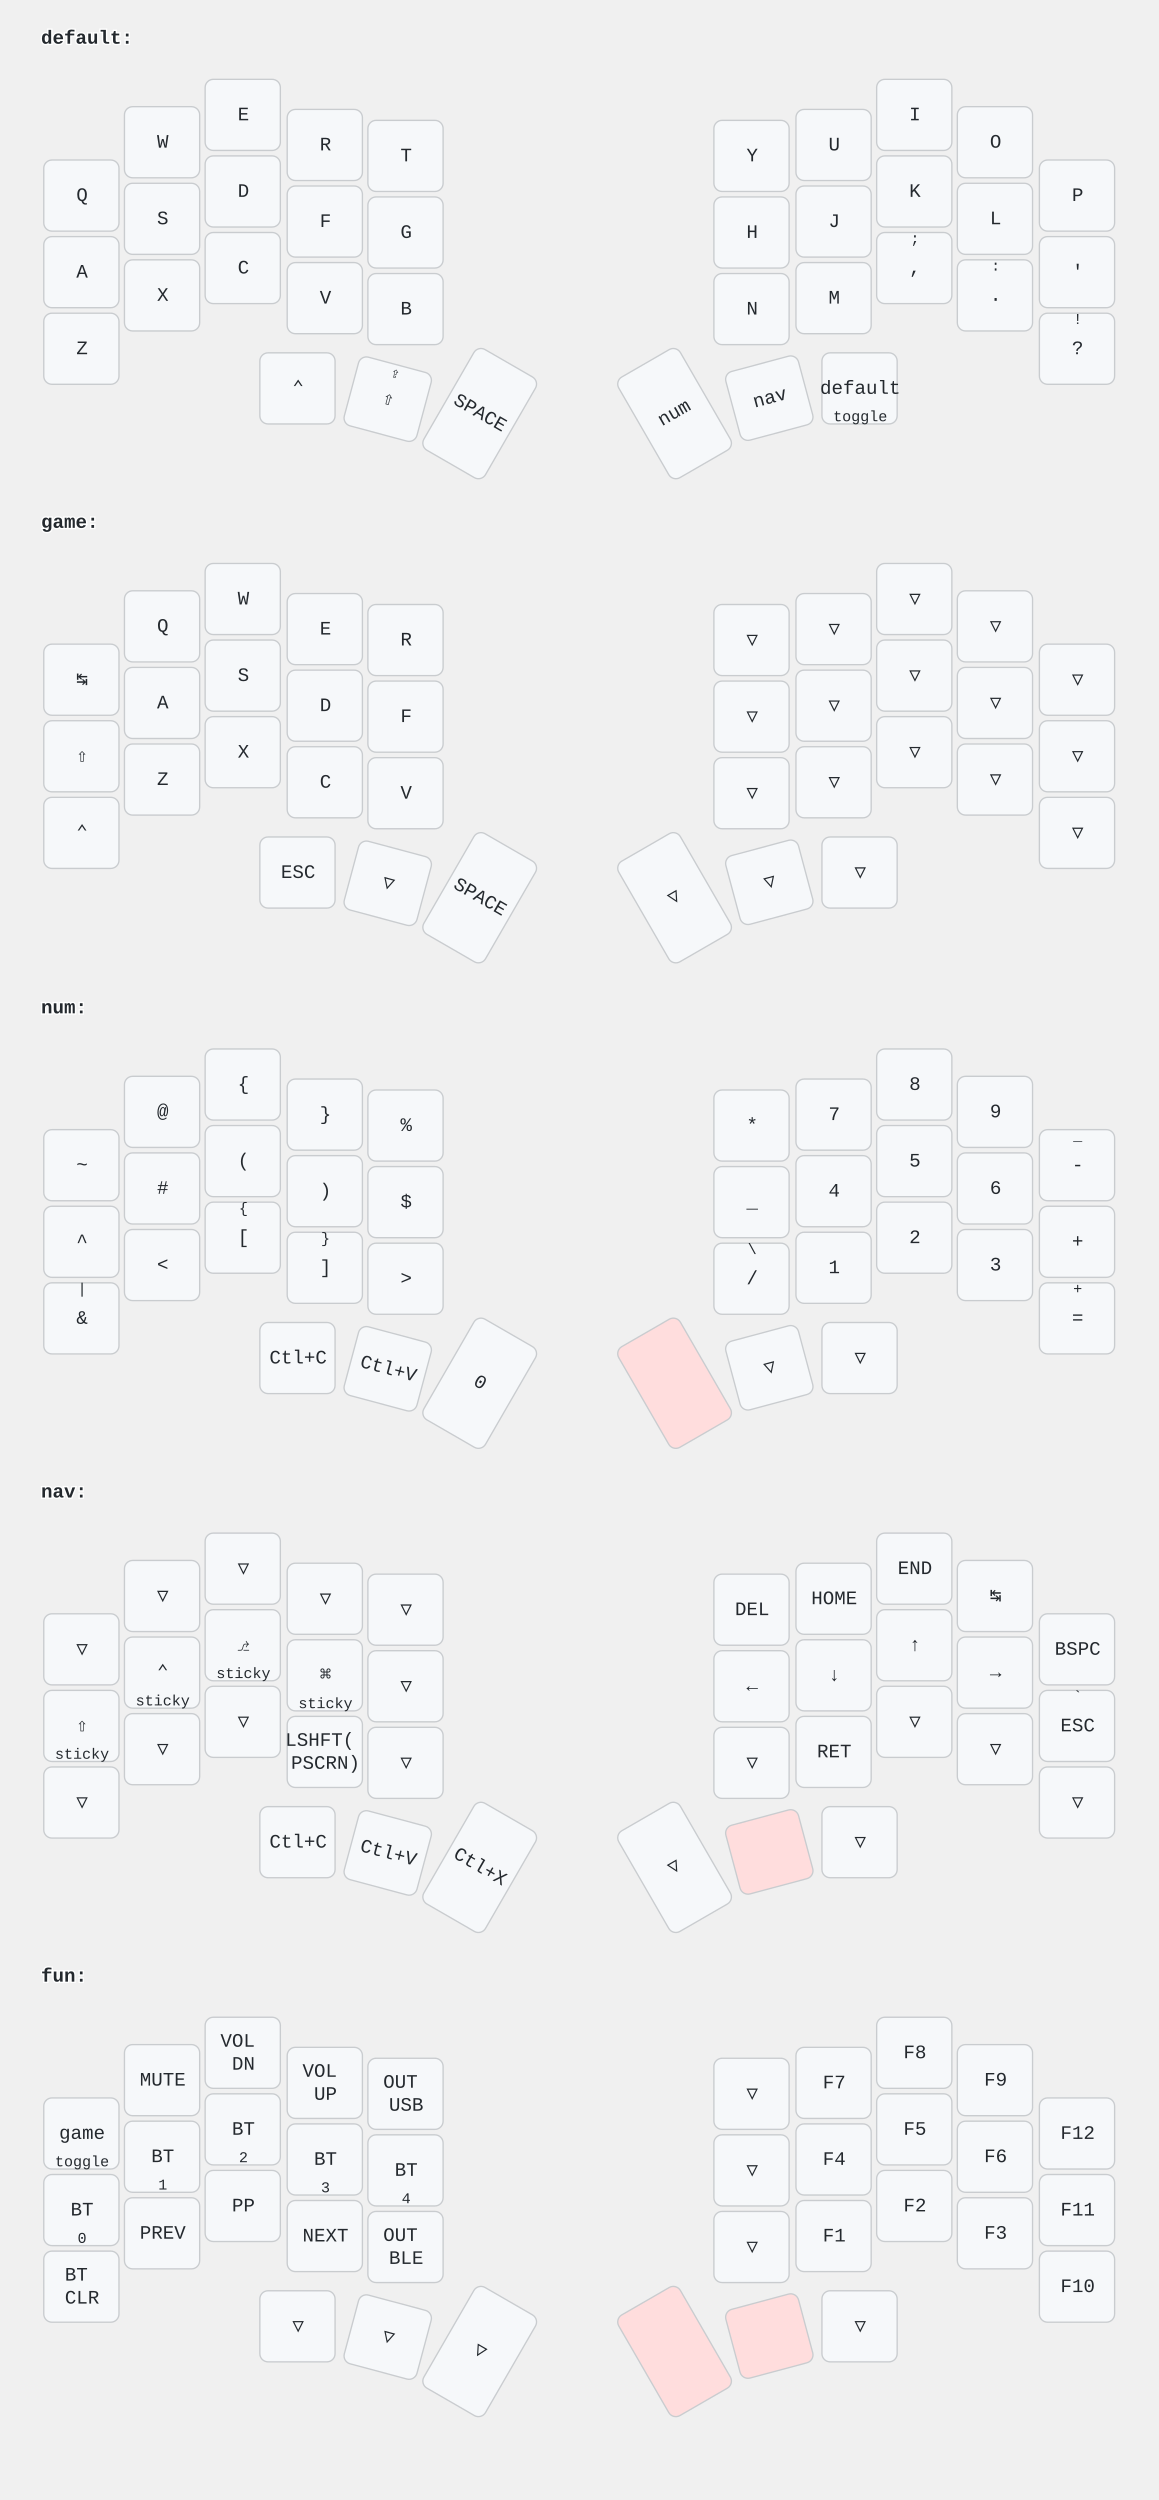
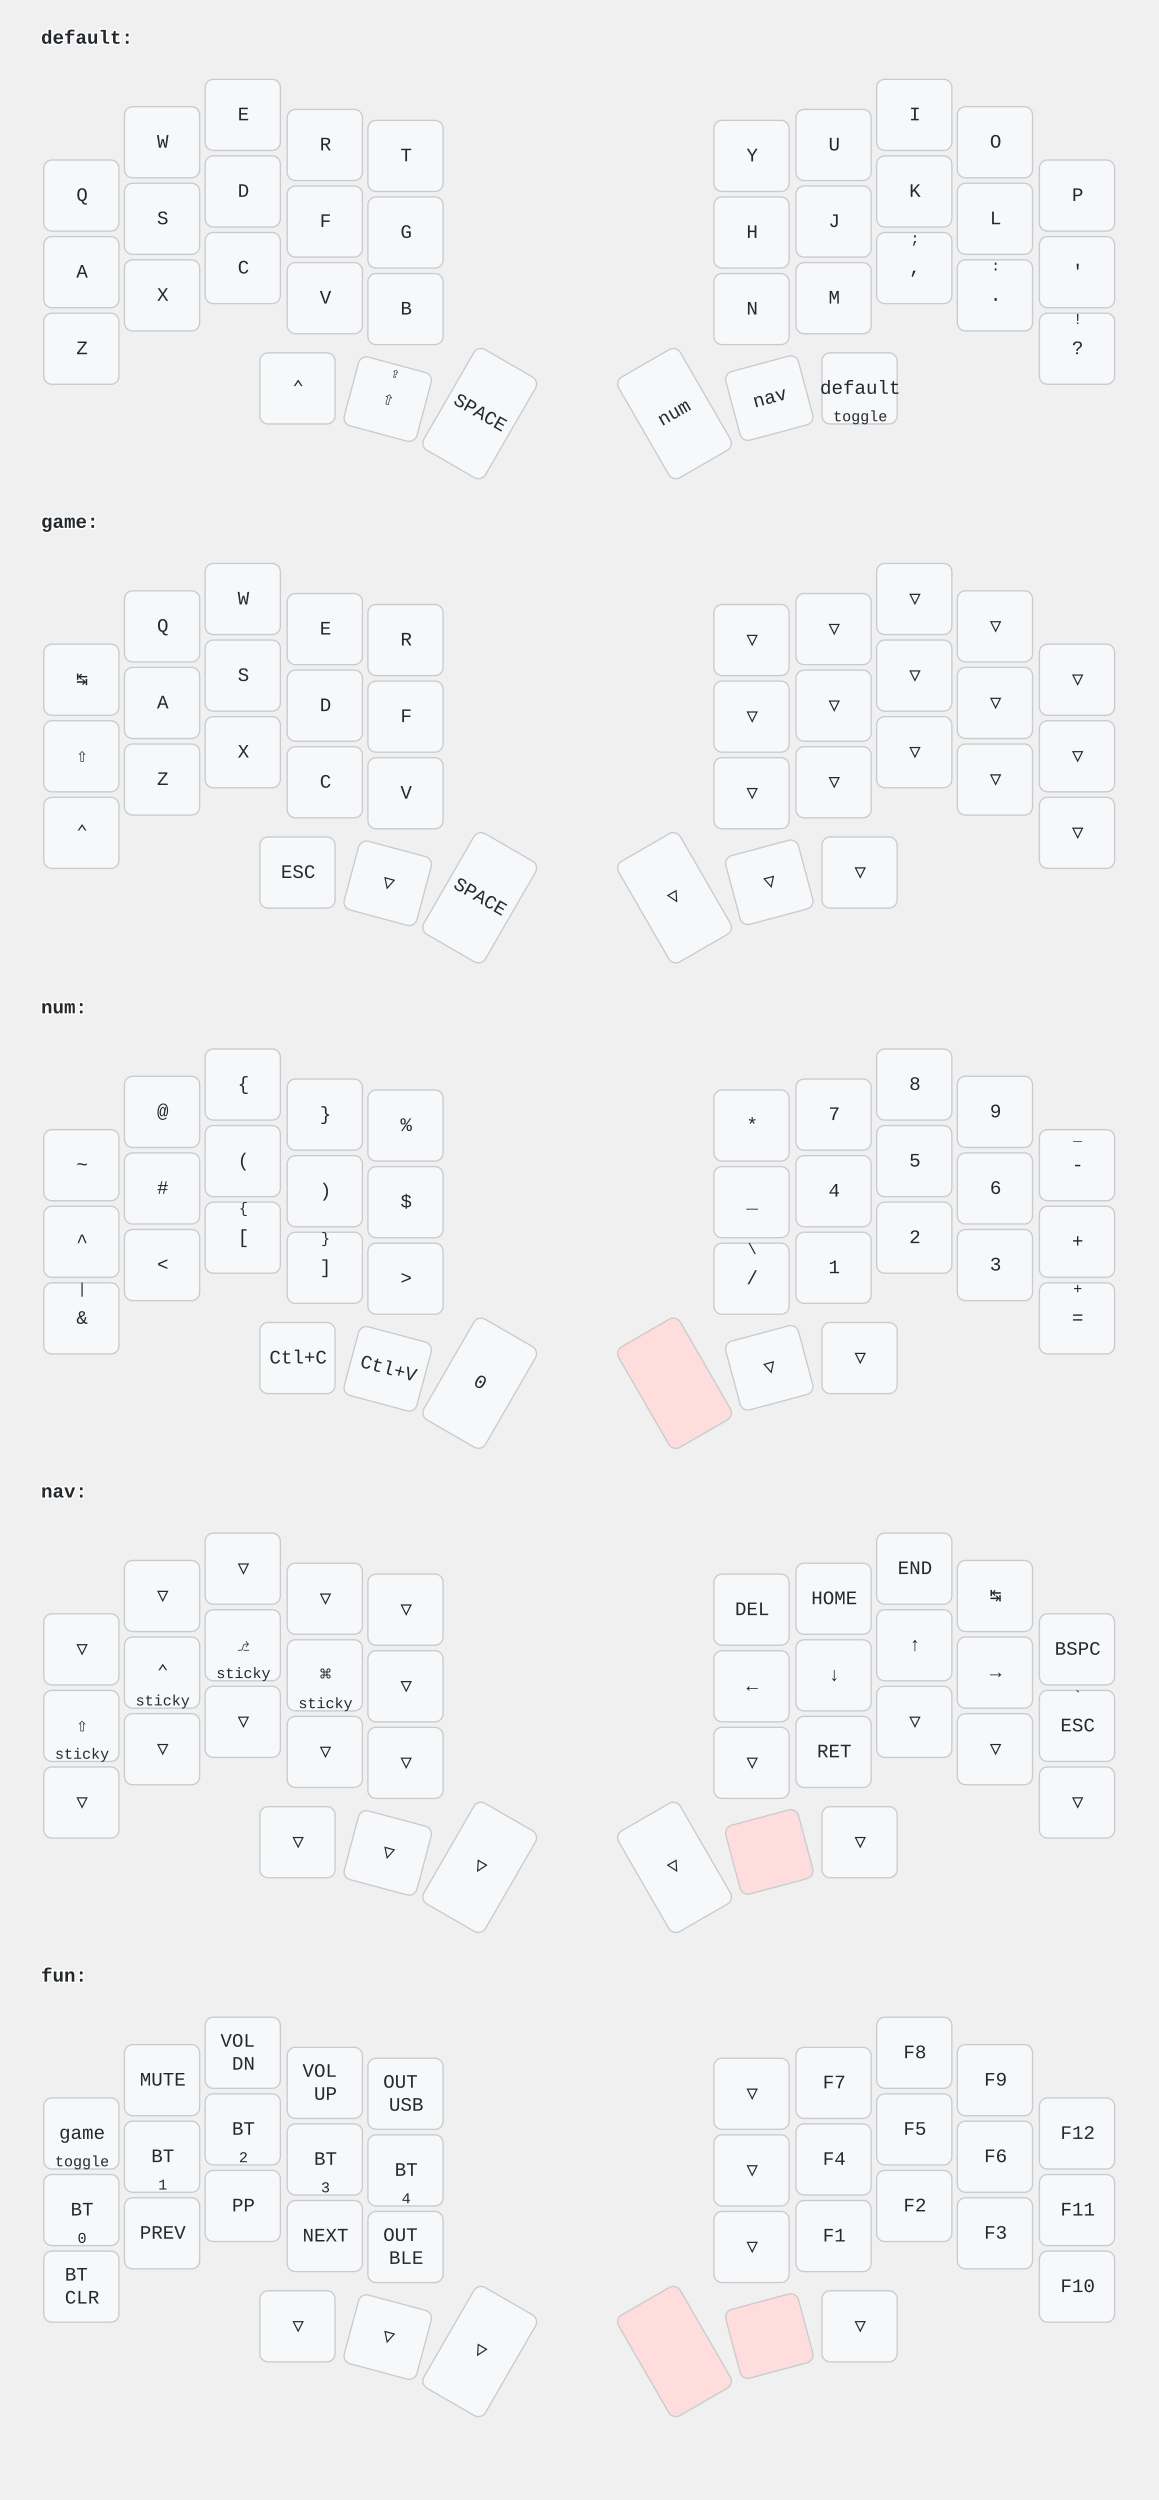
<svg xmlns="http://www.w3.org/2000/svg" width="847" height="1828" viewBox="0 0 847 1828" class="keymap">
  <style>/* font and background color specifications */
svg {
    font-family: SFMono-Regular,Consolas,Liberation Mono,Menlo,monospace;
    font-size: 14px;
    font-kerning: normal;
    text-rendering: optimizeLegibility;
    fill: #24292e;
}

/* default key styling */
rect {
    fill: #f6f8fa;
    stroke: #c9cccf;
    stroke-width: 1;
}

/* color accent for combo boxes */
rect.combo {
    fill: #cdf;
}

/* color accent for held keys */
rect.held, rect.combo.held {
    fill: #fdd;
}

/* color accent for ghost (optional) keys */
rect.ghost, rect.combo.ghost {
    fill: #ddd;
}

text {
    text-anchor: middle;
    dominant-baseline: middle;
}

/* styling for layer labels */
text.label {
    font-weight: bold;
    text-anchor: start;
    stroke: white;
    stroke-width: 2;
    paint-order: stroke;
}

/* styling for combo tap, and key hold/shifted label text */
text.combo, text.hold, text.shifted {
    font-size: 11px;
}

text.hold {
    text-anchor: middle;
    dominant-baseline: auto;
}

text.shifted {
    text-anchor: middle;
    dominant-baseline: hanging;
}

/* styling for hold/shifted label text in combo box */
text.combo.hold, text.combo.shifted {
    font-size: 8px;
}

/* styling for combo dendrons */
path {
    stroke-width: 1;
    stroke: gray;
    fill: none;
}
</style>
  <g transform="translate(30, 0)" class="layer-default">
    <text x="0" y="28" class="label" id="default">default:</text>
    <g transform="translate(0, 56)">
      <g transform="translate(30, 87)" class="key keypos-0">
        <rect rx="6" ry="6" x="-28" y="-26" width="55" height="52" class="key" />
        <text x="0" y="0" class="key tap">Q</text>
      </g>
      <g transform="translate(89, 48)" class="key keypos-1">
        <rect rx="6" ry="6" x="-28" y="-26" width="55" height="52" class="key" />
        <text x="0" y="0" class="key tap">W</text>
      </g>
      <g transform="translate(148, 28)" class="key keypos-2">
        <rect rx="6" ry="6" x="-28" y="-26" width="55" height="52" class="key" />
        <text x="0" y="0" class="key tap">E</text>
      </g>
      <g transform="translate(208, 50)" class="key keypos-3">
        <rect rx="6" ry="6" x="-28" y="-26" width="55" height="52" class="key" />
        <text x="0" y="0" class="key tap">R</text>
      </g>
      <g transform="translate(267, 58)" class="key keypos-4">
        <rect rx="6" ry="6" x="-28" y="-26" width="55" height="52" class="key" />
        <text x="0" y="0" class="key tap">T</text>
      </g>
      <g transform="translate(520, 58)" class="key keypos-5">
        <rect rx="6" ry="6" x="-28" y="-26" width="55" height="52" class="key" />
        <text x="0" y="0" class="key tap">Y</text>
      </g>
      <g transform="translate(580, 50)" class="key keypos-6">
        <rect rx="6" ry="6" x="-28" y="-26" width="55" height="52" class="key" />
        <text x="0" y="0" class="key tap">U</text>
      </g>
      <g transform="translate(639, 28)" class="key keypos-7">
        <rect rx="6" ry="6" x="-28" y="-26" width="55" height="52" class="key" />
        <text x="0" y="0" class="key tap">I</text>
      </g>
      <g transform="translate(698, 48)" class="key keypos-8">
        <rect rx="6" ry="6" x="-28" y="-26" width="55" height="52" class="key" />
        <text x="0" y="0" class="key tap">O</text>
      </g>
      <g transform="translate(758, 87)" class="key keypos-9">
        <rect rx="6" ry="6" x="-28" y="-26" width="55" height="52" class="key" />
        <text x="0" y="0" class="key tap">P</text>
      </g>
      <g transform="translate(30, 143)" class="key keypos-10">
        <rect rx="6" ry="6" x="-28" y="-26" width="55" height="52" class="key" />
        <text x="0" y="0" class="key tap">A</text>
      </g>
      <g transform="translate(89, 104)" class="key keypos-11">
        <rect rx="6" ry="6" x="-28" y="-26" width="55" height="52" class="key" />
        <text x="0" y="0" class="key tap">S</text>
      </g>
      <g transform="translate(148, 84)" class="key keypos-12">
        <rect rx="6" ry="6" x="-28" y="-26" width="55" height="52" class="key" />
        <text x="0" y="0" class="key tap">D</text>
      </g>
      <g transform="translate(208, 106)" class="key keypos-13">
        <rect rx="6" ry="6" x="-28" y="-26" width="55" height="52" class="key" />
        <text x="0" y="0" class="key tap">F</text>
      </g>
      <g transform="translate(267, 114)" class="key keypos-14">
        <rect rx="6" ry="6" x="-28" y="-26" width="55" height="52" class="key" />
        <text x="0" y="0" class="key tap">G</text>
      </g>
      <g transform="translate(520, 114)" class="key keypos-15">
        <rect rx="6" ry="6" x="-28" y="-26" width="55" height="52" class="key" />
        <text x="0" y="0" class="key tap">H</text>
      </g>
      <g transform="translate(580, 106)" class="key keypos-16">
        <rect rx="6" ry="6" x="-28" y="-26" width="55" height="52" class="key" />
        <text x="0" y="0" class="key tap">J</text>
      </g>
      <g transform="translate(639, 84)" class="key keypos-17">
        <rect rx="6" ry="6" x="-28" y="-26" width="55" height="52" class="key" />
        <text x="0" y="0" class="key tap">K</text>
      </g>
      <g transform="translate(698, 104)" class="key keypos-18">
        <rect rx="6" ry="6" x="-28" y="-26" width="55" height="52" class="key" />
        <text x="0" y="0" class="key tap">L</text>
      </g>
      <g transform="translate(758, 143)" class="key keypos-19">
        <rect rx="6" ry="6" x="-28" y="-26" width="55" height="52" class="key" />
        <text x="0" y="0" class="key tap">'</text>
      </g>
      <g transform="translate(30, 199)" class="key keypos-20">
        <rect rx="6" ry="6" x="-28" y="-26" width="55" height="52" class="key" />
        <text x="0" y="0" class="key tap">Z</text>
      </g>
      <g transform="translate(89, 160)" class="key keypos-21">
        <rect rx="6" ry="6" x="-28" y="-26" width="55" height="52" class="key" />
        <text x="0" y="0" class="key tap">X</text>
      </g>
      <g transform="translate(148, 140)" class="key keypos-22">
        <rect rx="6" ry="6" x="-28" y="-26" width="55" height="52" class="key" />
        <text x="0" y="0" class="key tap">C</text>
      </g>
      <g transform="translate(208, 162)" class="key keypos-23">
        <rect rx="6" ry="6" x="-28" y="-26" width="55" height="52" class="key" />
        <text x="0" y="0" class="key tap">V</text>
      </g>
      <g transform="translate(267, 170)" class="key keypos-24">
        <rect rx="6" ry="6" x="-28" y="-26" width="55" height="52" class="key" />
        <text x="0" y="0" class="key tap">B</text>
      </g>
      <g transform="translate(520, 170)" class="key keypos-25">
        <rect rx="6" ry="6" x="-28" y="-26" width="55" height="52" class="key" />
        <text x="0" y="0" class="key tap">N</text>
      </g>
      <g transform="translate(580, 162)" class="key keypos-26">
        <rect rx="6" ry="6" x="-28" y="-26" width="55" height="52" class="key" />
        <text x="0" y="0" class="key tap">M</text>
      </g>
      <g transform="translate(639, 140)" class="key keypos-27">
        <rect rx="6" ry="6" x="-28" y="-26" width="55" height="52" class="key" />
        <text x="0" y="0" class="key tap">,</text>
        <text x="0" y="-24" class="key shifted">;</text>
      </g>
      <g transform="translate(698, 160)" class="key keypos-28">
        <rect rx="6" ry="6" x="-28" y="-26" width="55" height="52" class="key" />
        <text x="0" y="0" class="key tap">.</text>
        <text x="0" y="-24" class="key shifted">:</text>
      </g>
      <g transform="translate(758, 199)" class="key keypos-29">
        <rect rx="6" ry="6" x="-28" y="-26" width="55" height="52" class="key" />
        <text x="0" y="0" class="key tap">?</text>
        <text x="0" y="-24" class="key shifted">!</text>
      </g>
      <g transform="translate(188, 228)" class="key keypos-30">
        <rect rx="6" ry="6" x="-28" y="-26" width="55" height="52" class="key" />
        <text x="0" y="0" class="key tap">⌃</text>
      </g>
      <g transform="translate(254, 236) rotate(15.0)" class="key keypos-31">
        <rect rx="6" ry="6" x="-28" y="-26" width="55" height="52" class="key" />
        <text x="0" y="0" class="key tap">⇧</text>
        <text x="0" y="-24" class="key shifted">⇪</text>
      </g>
      <g transform="translate(321, 246) rotate(30.0)" class="key keypos-32">
        <rect rx="6" ry="6" x="-26" y="-42" width="52" height="85" class="key" />
        <text x="0" y="0" class="key tap">SPACE</text>
      </g>
      <g transform="translate(463, 246) rotate(-30.0)" class="key keypos-33">
        <rect rx="6" ry="6" x="-26" y="-42" width="52" height="85" class="key" />
        <a href="#num">
          <text x="0" y="0" class="key tap layer-activator">num</text>
        </a>
      </g>
      <g transform="translate(533, 235) rotate(-15.0)" class="key keypos-34">
        <rect rx="6" ry="6" x="-28" y="-26" width="55" height="52" class="key" />
        <a href="#nav">
          <text x="0" y="0" class="key tap layer-activator">nav</text>
        </a>
      </g>
      <g transform="translate(599, 228)" class="key keypos-35">
        <rect rx="6" ry="6" x="-28" y="-26" width="55" height="52" class="key" />
        <a href="#default">
          <text x="0" y="0" class="key tap layer-activator">default</text>
        </a>
        <text x="0" y="24" class="key hold">toggle</text>
      </g>
    </g>
  </g>
  <g transform="translate(30, 354)" class="layer-game">
    <text x="0" y="28" class="label" id="game">game:</text>
    <g transform="translate(0, 56)">
      <g transform="translate(30, 87)" class="key keypos-0">
        <rect rx="6" ry="6" x="-28" y="-26" width="55" height="52" class="key" />
        <text x="0" y="0" class="key tap">↹</text>
      </g>
      <g transform="translate(89, 48)" class="key keypos-1">
        <rect rx="6" ry="6" x="-28" y="-26" width="55" height="52" class="key" />
        <text x="0" y="0" class="key tap">Q</text>
      </g>
      <g transform="translate(148, 28)" class="key keypos-2">
        <rect rx="6" ry="6" x="-28" y="-26" width="55" height="52" class="key" />
        <text x="0" y="0" class="key tap">W</text>
      </g>
      <g transform="translate(208, 50)" class="key keypos-3">
        <rect rx="6" ry="6" x="-28" y="-26" width="55" height="52" class="key" />
        <text x="0" y="0" class="key tap">E</text>
      </g>
      <g transform="translate(267, 58)" class="key keypos-4">
        <rect rx="6" ry="6" x="-28" y="-26" width="55" height="52" class="key" />
        <text x="0" y="0" class="key tap">R</text>
      </g>
      <g transform="translate(520, 58)" class="key trans keypos-5">
        <rect rx="6" ry="6" x="-28" y="-26" width="55" height="52" class="key trans" />
        <text x="0" y="0" class="key trans tap">▽</text>
      </g>
      <g transform="translate(580, 50)" class="key trans keypos-6">
        <rect rx="6" ry="6" x="-28" y="-26" width="55" height="52" class="key trans" />
        <text x="0" y="0" class="key trans tap">▽</text>
      </g>
      <g transform="translate(639, 28)" class="key trans keypos-7">
        <rect rx="6" ry="6" x="-28" y="-26" width="55" height="52" class="key trans" />
        <text x="0" y="0" class="key trans tap">▽</text>
      </g>
      <g transform="translate(698, 48)" class="key trans keypos-8">
        <rect rx="6" ry="6" x="-28" y="-26" width="55" height="52" class="key trans" />
        <text x="0" y="0" class="key trans tap">▽</text>
      </g>
      <g transform="translate(758, 87)" class="key trans keypos-9">
        <rect rx="6" ry="6" x="-28" y="-26" width="55" height="52" class="key trans" />
        <text x="0" y="0" class="key trans tap">▽</text>
      </g>
      <g transform="translate(30, 143)" class="key keypos-10">
        <rect rx="6" ry="6" x="-28" y="-26" width="55" height="52" class="key" />
        <text x="0" y="0" class="key tap">⇧</text>
      </g>
      <g transform="translate(89, 104)" class="key keypos-11">
        <rect rx="6" ry="6" x="-28" y="-26" width="55" height="52" class="key" />
        <text x="0" y="0" class="key tap">A</text>
      </g>
      <g transform="translate(148, 84)" class="key keypos-12">
        <rect rx="6" ry="6" x="-28" y="-26" width="55" height="52" class="key" />
        <text x="0" y="0" class="key tap">S</text>
      </g>
      <g transform="translate(208, 106)" class="key keypos-13">
        <rect rx="6" ry="6" x="-28" y="-26" width="55" height="52" class="key" />
        <text x="0" y="0" class="key tap">D</text>
      </g>
      <g transform="translate(267, 114)" class="key keypos-14">
        <rect rx="6" ry="6" x="-28" y="-26" width="55" height="52" class="key" />
        <text x="0" y="0" class="key tap">F</text>
      </g>
      <g transform="translate(520, 114)" class="key trans keypos-15">
        <rect rx="6" ry="6" x="-28" y="-26" width="55" height="52" class="key trans" />
        <text x="0" y="0" class="key trans tap">▽</text>
      </g>
      <g transform="translate(580, 106)" class="key trans keypos-16">
        <rect rx="6" ry="6" x="-28" y="-26" width="55" height="52" class="key trans" />
        <text x="0" y="0" class="key trans tap">▽</text>
      </g>
      <g transform="translate(639, 84)" class="key trans keypos-17">
        <rect rx="6" ry="6" x="-28" y="-26" width="55" height="52" class="key trans" />
        <text x="0" y="0" class="key trans tap">▽</text>
      </g>
      <g transform="translate(698, 104)" class="key trans keypos-18">
        <rect rx="6" ry="6" x="-28" y="-26" width="55" height="52" class="key trans" />
        <text x="0" y="0" class="key trans tap">▽</text>
      </g>
      <g transform="translate(758, 143)" class="key trans keypos-19">
        <rect rx="6" ry="6" x="-28" y="-26" width="55" height="52" class="key trans" />
        <text x="0" y="0" class="key trans tap">▽</text>
      </g>
      <g transform="translate(30, 199)" class="key keypos-20">
        <rect rx="6" ry="6" x="-28" y="-26" width="55" height="52" class="key" />
        <text x="0" y="0" class="key tap">⌃</text>
      </g>
      <g transform="translate(89, 160)" class="key keypos-21">
        <rect rx="6" ry="6" x="-28" y="-26" width="55" height="52" class="key" />
        <text x="0" y="0" class="key tap">Z</text>
      </g>
      <g transform="translate(148, 140)" class="key keypos-22">
        <rect rx="6" ry="6" x="-28" y="-26" width="55" height="52" class="key" />
        <text x="0" y="0" class="key tap">X</text>
      </g>
      <g transform="translate(208, 162)" class="key keypos-23">
        <rect rx="6" ry="6" x="-28" y="-26" width="55" height="52" class="key" />
        <text x="0" y="0" class="key tap">C</text>
      </g>
      <g transform="translate(267, 170)" class="key keypos-24">
        <rect rx="6" ry="6" x="-28" y="-26" width="55" height="52" class="key" />
        <text x="0" y="0" class="key tap">V</text>
      </g>
      <g transform="translate(520, 170)" class="key trans keypos-25">
        <rect rx="6" ry="6" x="-28" y="-26" width="55" height="52" class="key trans" />
        <text x="0" y="0" class="key trans tap">▽</text>
      </g>
      <g transform="translate(580, 162)" class="key trans keypos-26">
        <rect rx="6" ry="6" x="-28" y="-26" width="55" height="52" class="key trans" />
        <text x="0" y="0" class="key trans tap">▽</text>
      </g>
      <g transform="translate(639, 140)" class="key trans keypos-27">
        <rect rx="6" ry="6" x="-28" y="-26" width="55" height="52" class="key trans" />
        <text x="0" y="0" class="key trans tap">▽</text>
      </g>
      <g transform="translate(698, 160)" class="key trans keypos-28">
        <rect rx="6" ry="6" x="-28" y="-26" width="55" height="52" class="key trans" />
        <text x="0" y="0" class="key trans tap">▽</text>
      </g>
      <g transform="translate(758, 199)" class="key trans keypos-29">
        <rect rx="6" ry="6" x="-28" y="-26" width="55" height="52" class="key trans" />
        <text x="0" y="0" class="key trans tap">▽</text>
      </g>
      <g transform="translate(188, 228)" class="key keypos-30">
        <rect rx="6" ry="6" x="-28" y="-26" width="55" height="52" class="key" />
        <text x="0" y="0" class="key tap">ESC</text>
      </g>
      <g transform="translate(254, 236) rotate(15.0)" class="key trans keypos-31">
        <rect rx="6" ry="6" x="-28" y="-26" width="55" height="52" class="key trans" />
        <text x="0" y="0" class="key trans tap">▽</text>
      </g>
      <g transform="translate(321, 246) rotate(30.0)" class="key keypos-32">
        <rect rx="6" ry="6" x="-26" y="-42" width="52" height="85" class="key" />
        <text x="0" y="0" class="key tap">SPACE</text>
      </g>
      <g transform="translate(463, 246) rotate(-30.0)" class="key trans keypos-33">
        <rect rx="6" ry="6" x="-26" y="-42" width="52" height="85" class="key trans" />
        <text x="0" y="0" class="key trans tap">▽</text>
      </g>
      <g transform="translate(533, 235) rotate(-15.0)" class="key trans keypos-34">
        <rect rx="6" ry="6" x="-28" y="-26" width="55" height="52" class="key trans" />
        <text x="0" y="0" class="key trans tap">▽</text>
      </g>
      <g transform="translate(599, 228)" class="key trans keypos-35">
        <rect rx="6" ry="6" x="-28" y="-26" width="55" height="52" class="key trans" />
        <text x="0" y="0" class="key trans tap">▽</text>
      </g>
    </g>
  </g>
  <g transform="translate(30, 709)" class="layer-num">
    <text x="0" y="28" class="label" id="num">num:</text>
    <g transform="translate(0, 56)">
      <g transform="translate(30, 87)" class="key keypos-0">
        <rect rx="6" ry="6" x="-28" y="-26" width="55" height="52" class="key" />
        <text x="0" y="0" class="key tap">~</text>
      </g>
      <g transform="translate(89, 48)" class="key keypos-1">
        <rect rx="6" ry="6" x="-28" y="-26" width="55" height="52" class="key" />
        <text x="0" y="0" class="key tap">@</text>
      </g>
      <g transform="translate(148, 28)" class="key keypos-2">
        <rect rx="6" ry="6" x="-28" y="-26" width="55" height="52" class="key" />
        <text x="0" y="0" class="key tap">{</text>
      </g>
      <g transform="translate(208, 50)" class="key keypos-3">
        <rect rx="6" ry="6" x="-28" y="-26" width="55" height="52" class="key" />
        <text x="0" y="0" class="key tap">}</text>
      </g>
      <g transform="translate(267, 58)" class="key keypos-4">
        <rect rx="6" ry="6" x="-28" y="-26" width="55" height="52" class="key" />
        <text x="0" y="0" class="key tap">%</text>
      </g>
      <g transform="translate(520, 58)" class="key keypos-5">
        <rect rx="6" ry="6" x="-28" y="-26" width="55" height="52" class="key" />
        <text x="0" y="0" class="key tap">*</text>
      </g>
      <g transform="translate(580, 50)" class="key keypos-6">
        <rect rx="6" ry="6" x="-28" y="-26" width="55" height="52" class="key" />
        <text x="0" y="0" class="key tap">7</text>
      </g>
      <g transform="translate(639, 28)" class="key keypos-7">
        <rect rx="6" ry="6" x="-28" y="-26" width="55" height="52" class="key" />
        <text x="0" y="0" class="key tap">8</text>
      </g>
      <g transform="translate(698, 48)" class="key keypos-8">
        <rect rx="6" ry="6" x="-28" y="-26" width="55" height="52" class="key" />
        <text x="0" y="0" class="key tap">9</text>
      </g>
      <g transform="translate(758, 87)" class="key keypos-9">
        <rect rx="6" ry="6" x="-28" y="-26" width="55" height="52" class="key" />
        <text x="0" y="0" class="key tap">-</text>
        <text x="0" y="-24" class="key shifted">_</text>
      </g>
      <g transform="translate(30, 143)" class="key keypos-10">
        <rect rx="6" ry="6" x="-28" y="-26" width="55" height="52" class="key" />
        <text x="0" y="0" class="key tap">^</text>
      </g>
      <g transform="translate(89, 104)" class="key keypos-11">
        <rect rx="6" ry="6" x="-28" y="-26" width="55" height="52" class="key" />
        <text x="0" y="0" class="key tap">#</text>
      </g>
      <g transform="translate(148, 84)" class="key keypos-12">
        <rect rx="6" ry="6" x="-28" y="-26" width="55" height="52" class="key" />
        <text x="0" y="0" class="key tap">(</text>
      </g>
      <g transform="translate(208, 106)" class="key keypos-13">
        <rect rx="6" ry="6" x="-28" y="-26" width="55" height="52" class="key" />
        <text x="0" y="0" class="key tap">)</text>
      </g>
      <g transform="translate(267, 114)" class="key keypos-14">
        <rect rx="6" ry="6" x="-28" y="-26" width="55" height="52" class="key" />
        <text x="0" y="0" class="key tap">$</text>
      </g>
      <g transform="translate(520, 114)" class="key keypos-15">
        <rect rx="6" ry="6" x="-28" y="-26" width="55" height="52" class="key" />
        <text x="0" y="0" class="key tap">_</text>
      </g>
      <g transform="translate(580, 106)" class="key keypos-16">
        <rect rx="6" ry="6" x="-28" y="-26" width="55" height="52" class="key" />
        <text x="0" y="0" class="key tap">4</text>
      </g>
      <g transform="translate(639, 84)" class="key keypos-17">
        <rect rx="6" ry="6" x="-28" y="-26" width="55" height="52" class="key" />
        <text x="0" y="0" class="key tap">5</text>
      </g>
      <g transform="translate(698, 104)" class="key keypos-18">
        <rect rx="6" ry="6" x="-28" y="-26" width="55" height="52" class="key" />
        <text x="0" y="0" class="key tap">6</text>
      </g>
      <g transform="translate(758, 143)" class="key keypos-19">
        <rect rx="6" ry="6" x="-28" y="-26" width="55" height="52" class="key" />
        <text x="0" y="0" class="key tap">+</text>
      </g>
      <g transform="translate(30, 199)" class="key keypos-20">
        <rect rx="6" ry="6" x="-28" y="-26" width="55" height="52" class="key" />
        <text x="0" y="0" class="key tap">&amp;</text>
        <text x="0" y="-24" class="key shifted">|</text>
      </g>
      <g transform="translate(89, 160)" class="key keypos-21">
        <rect rx="6" ry="6" x="-28" y="-26" width="55" height="52" class="key" />
        <text x="0" y="0" class="key tap">&lt;</text>
      </g>
      <g transform="translate(148, 140)" class="key keypos-22">
        <rect rx="6" ry="6" x="-28" y="-26" width="55" height="52" class="key" />
        <text x="0" y="0" class="key tap">[</text>
        <text x="0" y="-24" class="key shifted">{</text>
      </g>
      <g transform="translate(208, 162)" class="key keypos-23">
        <rect rx="6" ry="6" x="-28" y="-26" width="55" height="52" class="key" />
        <text x="0" y="0" class="key tap">]</text>
        <text x="0" y="-24" class="key shifted">}</text>
      </g>
      <g transform="translate(267, 170)" class="key keypos-24">
        <rect rx="6" ry="6" x="-28" y="-26" width="55" height="52" class="key" />
        <text x="0" y="0" class="key tap">&gt;</text>
      </g>
      <g transform="translate(520, 170)" class="key keypos-25">
        <rect rx="6" ry="6" x="-28" y="-26" width="55" height="52" class="key" />
        <text x="0" y="0" class="key tap">/</text>
        <text x="0" y="-24" class="key shifted">\</text>
      </g>
      <g transform="translate(580, 162)" class="key keypos-26">
        <rect rx="6" ry="6" x="-28" y="-26" width="55" height="52" class="key" />
        <text x="0" y="0" class="key tap">1</text>
      </g>
      <g transform="translate(639, 140)" class="key keypos-27">
        <rect rx="6" ry="6" x="-28" y="-26" width="55" height="52" class="key" />
        <text x="0" y="0" class="key tap">2</text>
      </g>
      <g transform="translate(698, 160)" class="key keypos-28">
        <rect rx="6" ry="6" x="-28" y="-26" width="55" height="52" class="key" />
        <text x="0" y="0" class="key tap">3</text>
      </g>
      <g transform="translate(758, 199)" class="key keypos-29">
        <rect rx="6" ry="6" x="-28" y="-26" width="55" height="52" class="key" />
        <text x="0" y="0" class="key tap">=</text>
        <text x="0" y="-24" class="key shifted">+</text>
      </g>
      <g transform="translate(188, 228)" class="key keypos-30">
        <rect rx="6" ry="6" x="-28" y="-26" width="55" height="52" class="key" />
        <text x="0" y="0" class="key tap">Ctl+C</text>
      </g>
      <g transform="translate(254, 236) rotate(15.0)" class="key keypos-31">
        <rect rx="6" ry="6" x="-28" y="-26" width="55" height="52" class="key" />
        <text x="0" y="0" class="key tap">Ctl+V</text>
      </g>
      <g transform="translate(321, 246) rotate(30.0)" class="key keypos-32">
        <rect rx="6" ry="6" x="-26" y="-42" width="52" height="85" class="key" />
        <text x="0" y="0" class="key tap">0</text>
      </g>
      <g transform="translate(463, 246) rotate(-30.0)" class="key held keypos-33">
        <rect rx="6" ry="6" x="-26" y="-42" width="52" height="85" class="key held" />
      </g>
      <g transform="translate(533, 235) rotate(-15.0)" class="key trans keypos-34">
        <rect rx="6" ry="6" x="-28" y="-26" width="55" height="52" class="key trans" />
        <text x="0" y="0" class="key trans tap">▽</text>
      </g>
      <g transform="translate(599, 228)" class="key trans keypos-35">
        <rect rx="6" ry="6" x="-28" y="-26" width="55" height="52" class="key trans" />
        <text x="0" y="0" class="key trans tap">▽</text>
      </g>
    </g>
  </g>
  <g transform="translate(30, 1063)" class="layer-nav">
    <text x="0" y="28" class="label" id="nav">nav:</text>
    <g transform="translate(0, 56)">
      <g transform="translate(30, 87)" class="key trans keypos-0">
        <rect rx="6" ry="6" x="-28" y="-26" width="55" height="52" class="key trans" />
        <text x="0" y="0" class="key trans tap">▽</text>
      </g>
      <g transform="translate(89, 48)" class="key trans keypos-1">
        <rect rx="6" ry="6" x="-28" y="-26" width="55" height="52" class="key trans" />
        <text x="0" y="0" class="key trans tap">▽</text>
      </g>
      <g transform="translate(148, 28)" class="key trans keypos-2">
        <rect rx="6" ry="6" x="-28" y="-26" width="55" height="52" class="key trans" />
        <text x="0" y="0" class="key trans tap">▽</text>
      </g>
      <g transform="translate(208, 50)" class="key trans keypos-3">
        <rect rx="6" ry="6" x="-28" y="-26" width="55" height="52" class="key trans" />
        <text x="0" y="0" class="key trans tap">▽</text>
      </g>
      <g transform="translate(267, 58)" class="key trans keypos-4">
        <rect rx="6" ry="6" x="-28" y="-26" width="55" height="52" class="key trans" />
        <text x="0" y="0" class="key trans tap">▽</text>
      </g>
      <g transform="translate(520, 58)" class="key keypos-5">
        <rect rx="6" ry="6" x="-28" y="-26" width="55" height="52" class="key" />
        <text x="0" y="0" class="key tap">DEL</text>
      </g>
      <g transform="translate(580, 50)" class="key keypos-6">
        <rect rx="6" ry="6" x="-28" y="-26" width="55" height="52" class="key" />
        <text x="0" y="0" class="key tap">HOME</text>
      </g>
      <g transform="translate(639, 28)" class="key keypos-7">
        <rect rx="6" ry="6" x="-28" y="-26" width="55" height="52" class="key" />
        <text x="0" y="0" class="key tap">END</text>
      </g>
      <g transform="translate(698, 48)" class="key keypos-8">
        <rect rx="6" ry="6" x="-28" y="-26" width="55" height="52" class="key" />
        <text x="0" y="0" class="key tap">↹</text>
      </g>
      <g transform="translate(758, 87)" class="key keypos-9">
        <rect rx="6" ry="6" x="-28" y="-26" width="55" height="52" class="key" />
        <text x="0" y="0" class="key tap">BSPC</text>
      </g>
      <g transform="translate(30, 143)" class="key keypos-10">
        <rect rx="6" ry="6" x="-28" y="-26" width="55" height="52" class="key" />
        <text x="0" y="0" class="key tap">⇧</text>
        <text x="0" y="24" class="key hold">sticky</text>
      </g>
      <g transform="translate(89, 104)" class="key keypos-11">
        <rect rx="6" ry="6" x="-28" y="-26" width="55" height="52" class="key" />
        <text x="0" y="0" class="key tap">⌃</text>
        <text x="0" y="24" class="key hold">sticky</text>
      </g>
      <g transform="translate(148, 84)" class="key keypos-12">
        <rect rx="6" ry="6" x="-28" y="-26" width="55" height="52" class="key" />
        <text x="0" y="0" class="key tap">⎇</text>
        <text x="0" y="24" class="key hold">sticky</text>
      </g>
      <g transform="translate(208, 106)" class="key keypos-13">
        <rect rx="6" ry="6" x="-28" y="-26" width="55" height="52" class="key" />
        <text x="0" y="0" class="key tap">⌘</text>
        <text x="0" y="24" class="key hold">sticky</text>
      </g>
      <g transform="translate(267, 114)" class="key trans keypos-14">
        <rect rx="6" ry="6" x="-28" y="-26" width="55" height="52" class="key trans" />
        <text x="0" y="0" class="key trans tap">▽</text>
      </g>
      <g transform="translate(520, 114)" class="key keypos-15">
        <rect rx="6" ry="6" x="-28" y="-26" width="55" height="52" class="key" />
        <text x="0" y="0" class="key tap">←</text>
      </g>
      <g transform="translate(580, 106)" class="key keypos-16">
        <rect rx="6" ry="6" x="-28" y="-26" width="55" height="52" class="key" />
        <text x="0" y="0" class="key tap">↓</text>
      </g>
      <g transform="translate(639, 84)" class="key keypos-17">
        <rect rx="6" ry="6" x="-28" y="-26" width="55" height="52" class="key" />
        <text x="0" y="0" class="key tap">↑</text>
      </g>
      <g transform="translate(698, 104)" class="key keypos-18">
        <rect rx="6" ry="6" x="-28" y="-26" width="55" height="52" class="key" />
        <text x="0" y="0" class="key tap">→</text>
      </g>
      <g transform="translate(758, 143)" class="key keypos-19">
        <rect rx="6" ry="6" x="-28" y="-26" width="55" height="52" class="key" />
        <text x="0" y="0" class="key tap">ESC</text>
        <text x="0" y="-24" class="key shifted">`</text>
      </g>
      <g transform="translate(30, 199)" class="key trans keypos-20">
        <rect rx="6" ry="6" x="-28" y="-26" width="55" height="52" class="key trans" />
        <text x="0" y="0" class="key trans tap">▽</text>
      </g>
      <g transform="translate(89, 160)" class="key trans keypos-21">
        <rect rx="6" ry="6" x="-28" y="-26" width="55" height="52" class="key trans" />
        <text x="0" y="0" class="key trans tap">▽</text>
      </g>
      <g transform="translate(148, 140)" class="key trans keypos-22">
        <rect rx="6" ry="6" x="-28" y="-26" width="55" height="52" class="key trans" />
        <text x="0" y="0" class="key trans tap">▽</text>
      </g>
-       <g transform="translate(208, 162)" class="key keypos-23">
-         <rect rx="6" ry="6" x="-28" y="-26" width="55" height="52" class="key" />
-         <text x="0" y="0" class="key tap">
-           <tspan x="0" dy="-0.6em">LSHFT(</tspan>
-           <tspan x="0" dy="1.2em">PSCRN)</tspan>
-         </text>
+       <g transform="translate(208, 162)" class="key trans keypos-23">
+         <rect rx="6" ry="6" x="-28" y="-26" width="55" height="52" class="key trans" />
+         <text x="0" y="0" class="key trans tap">▽</text>
      </g>
      <g transform="translate(267, 170)" class="key trans keypos-24">
        <rect rx="6" ry="6" x="-28" y="-26" width="55" height="52" class="key trans" />
        <text x="0" y="0" class="key trans tap">▽</text>
      </g>
      <g transform="translate(520, 170)" class="key trans keypos-25">
        <rect rx="6" ry="6" x="-28" y="-26" width="55" height="52" class="key trans" />
        <text x="0" y="0" class="key trans tap">▽</text>
      </g>
      <g transform="translate(580, 162)" class="key keypos-26">
        <rect rx="6" ry="6" x="-28" y="-26" width="55" height="52" class="key" />
        <text x="0" y="0" class="key tap">RET</text>
      </g>
      <g transform="translate(639, 140)" class="key trans keypos-27">
        <rect rx="6" ry="6" x="-28" y="-26" width="55" height="52" class="key trans" />
        <text x="0" y="0" class="key trans tap">▽</text>
      </g>
      <g transform="translate(698, 160)" class="key trans keypos-28">
        <rect rx="6" ry="6" x="-28" y="-26" width="55" height="52" class="key trans" />
        <text x="0" y="0" class="key trans tap">▽</text>
      </g>
      <g transform="translate(758, 199)" class="key trans keypos-29">
        <rect rx="6" ry="6" x="-28" y="-26" width="55" height="52" class="key trans" />
        <text x="0" y="0" class="key trans tap">▽</text>
      </g>
-       <g transform="translate(188, 228)" class="key keypos-30">
-         <rect rx="6" ry="6" x="-28" y="-26" width="55" height="52" class="key" />
-         <text x="0" y="0" class="key tap">Ctl+C</text>
-       </g>
-       <g transform="translate(254, 236) rotate(15.0)" class="key keypos-31">
-         <rect rx="6" ry="6" x="-28" y="-26" width="55" height="52" class="key" />
-         <text x="0" y="0" class="key tap">Ctl+V</text>
-       </g>
-       <g transform="translate(321, 246) rotate(30.0)" class="key keypos-32">
-         <rect rx="6" ry="6" x="-26" y="-42" width="52" height="85" class="key" />
-         <text x="0" y="0" class="key tap">Ctl+X</text>
+       <g transform="translate(188, 228)" class="key trans keypos-30">
+         <rect rx="6" ry="6" x="-28" y="-26" width="55" height="52" class="key trans" />
+         <text x="0" y="0" class="key trans tap">▽</text>
+       </g>
+       <g transform="translate(254, 236) rotate(15.0)" class="key trans keypos-31">
+         <rect rx="6" ry="6" x="-28" y="-26" width="55" height="52" class="key trans" />
+         <text x="0" y="0" class="key trans tap">▽</text>
+       </g>
+       <g transform="translate(321, 246) rotate(30.0)" class="key trans keypos-32">
+         <rect rx="6" ry="6" x="-26" y="-42" width="52" height="85" class="key trans" />
+         <text x="0" y="0" class="key trans tap">▽</text>
      </g>
      <g transform="translate(463, 246) rotate(-30.0)" class="key trans keypos-33">
        <rect rx="6" ry="6" x="-26" y="-42" width="52" height="85" class="key trans" />
        <text x="0" y="0" class="key trans tap">▽</text>
      </g>
      <g transform="translate(533, 235) rotate(-15.0)" class="key held keypos-34">
        <rect rx="6" ry="6" x="-28" y="-26" width="55" height="52" class="key held" />
      </g>
      <g transform="translate(599, 228)" class="key trans keypos-35">
        <rect rx="6" ry="6" x="-28" y="-26" width="55" height="52" class="key trans" />
        <text x="0" y="0" class="key trans tap">▽</text>
      </g>
    </g>
  </g>
  <g transform="translate(30, 1417)" class="layer-fun">
    <text x="0" y="28" class="label" id="fun">fun:</text>
    <g transform="translate(0, 56)">
      <g transform="translate(30, 87)" class="key keypos-0">
        <rect rx="6" ry="6" x="-28" y="-26" width="55" height="52" class="key" />
        <a href="#game">
          <text x="0" y="0" class="key tap layer-activator">game</text>
        </a>
        <text x="0" y="24" class="key hold">toggle</text>
      </g>
      <g transform="translate(89, 48)" class="key keypos-1">
        <rect rx="6" ry="6" x="-28" y="-26" width="55" height="52" class="key" />
        <text x="0" y="0" class="key tap">MUTE</text>
      </g>
      <g transform="translate(148, 28)" class="key keypos-2">
        <rect rx="6" ry="6" x="-28" y="-26" width="55" height="52" class="key" />
        <text x="0" y="0" class="key tap">
          <tspan x="0" dy="-0.6em">VOL</tspan>
          <tspan x="0" dy="1.2em">DN</tspan>
        </text>
      </g>
      <g transform="translate(208, 50)" class="key keypos-3">
        <rect rx="6" ry="6" x="-28" y="-26" width="55" height="52" class="key" />
        <text x="0" y="0" class="key tap">
          <tspan x="0" dy="-0.6em">VOL</tspan>
          <tspan x="0" dy="1.2em">UP</tspan>
        </text>
      </g>
      <g transform="translate(267, 58)" class="key keypos-4">
        <rect rx="6" ry="6" x="-28" y="-26" width="55" height="52" class="key" />
        <text x="0" y="0" class="key tap">
          <tspan x="0" dy="-0.6em">OUT</tspan>
          <tspan x="0" dy="1.2em">USB</tspan>
        </text>
      </g>
      <g transform="translate(520, 58)" class="key trans keypos-5">
        <rect rx="6" ry="6" x="-28" y="-26" width="55" height="52" class="key trans" />
        <text x="0" y="0" class="key trans tap">▽</text>
      </g>
      <g transform="translate(580, 50)" class="key keypos-6">
        <rect rx="6" ry="6" x="-28" y="-26" width="55" height="52" class="key" />
        <text x="0" y="0" class="key tap">F7</text>
      </g>
      <g transform="translate(639, 28)" class="key keypos-7">
        <rect rx="6" ry="6" x="-28" y="-26" width="55" height="52" class="key" />
        <text x="0" y="0" class="key tap">F8</text>
      </g>
      <g transform="translate(698, 48)" class="key keypos-8">
        <rect rx="6" ry="6" x="-28" y="-26" width="55" height="52" class="key" />
        <text x="0" y="0" class="key tap">F9</text>
      </g>
      <g transform="translate(758, 87)" class="key keypos-9">
        <rect rx="6" ry="6" x="-28" y="-26" width="55" height="52" class="key" />
        <text x="0" y="0" class="key tap">F12</text>
      </g>
      <g transform="translate(30, 143)" class="key keypos-10">
        <rect rx="6" ry="6" x="-28" y="-26" width="55" height="52" class="key" />
        <text x="0" y="0" class="key tap">BT</text>
        <text x="0" y="24" class="key hold">0</text>
      </g>
      <g transform="translate(89, 104)" class="key keypos-11">
        <rect rx="6" ry="6" x="-28" y="-26" width="55" height="52" class="key" />
        <text x="0" y="0" class="key tap">BT</text>
        <text x="0" y="24" class="key hold">1</text>
      </g>
      <g transform="translate(148, 84)" class="key keypos-12">
        <rect rx="6" ry="6" x="-28" y="-26" width="55" height="52" class="key" />
        <text x="0" y="0" class="key tap">BT</text>
        <text x="0" y="24" class="key hold">2</text>
      </g>
      <g transform="translate(208, 106)" class="key keypos-13">
        <rect rx="6" ry="6" x="-28" y="-26" width="55" height="52" class="key" />
        <text x="0" y="0" class="key tap">BT</text>
        <text x="0" y="24" class="key hold">3</text>
      </g>
      <g transform="translate(267, 114)" class="key keypos-14">
        <rect rx="6" ry="6" x="-28" y="-26" width="55" height="52" class="key" />
        <text x="0" y="0" class="key tap">BT</text>
        <text x="0" y="24" class="key hold">4</text>
      </g>
      <g transform="translate(520, 114)" class="key trans keypos-15">
        <rect rx="6" ry="6" x="-28" y="-26" width="55" height="52" class="key trans" />
        <text x="0" y="0" class="key trans tap">▽</text>
      </g>
      <g transform="translate(580, 106)" class="key keypos-16">
        <rect rx="6" ry="6" x="-28" y="-26" width="55" height="52" class="key" />
        <text x="0" y="0" class="key tap">F4</text>
      </g>
      <g transform="translate(639, 84)" class="key keypos-17">
        <rect rx="6" ry="6" x="-28" y="-26" width="55" height="52" class="key" />
        <text x="0" y="0" class="key tap">F5</text>
      </g>
      <g transform="translate(698, 104)" class="key keypos-18">
        <rect rx="6" ry="6" x="-28" y="-26" width="55" height="52" class="key" />
        <text x="0" y="0" class="key tap">F6</text>
      </g>
      <g transform="translate(758, 143)" class="key keypos-19">
        <rect rx="6" ry="6" x="-28" y="-26" width="55" height="52" class="key" />
        <text x="0" y="0" class="key tap">F11</text>
      </g>
      <g transform="translate(30, 199)" class="key keypos-20">
        <rect rx="6" ry="6" x="-28" y="-26" width="55" height="52" class="key" />
        <text x="0" y="0" class="key tap">
          <tspan x="0" dy="-0.6em">BT</tspan>
          <tspan x="0" dy="1.2em">CLR</tspan>
        </text>
      </g>
      <g transform="translate(89, 160)" class="key keypos-21">
        <rect rx="6" ry="6" x="-28" y="-26" width="55" height="52" class="key" />
        <text x="0" y="0" class="key tap">PREV</text>
      </g>
      <g transform="translate(148, 140)" class="key keypos-22">
        <rect rx="6" ry="6" x="-28" y="-26" width="55" height="52" class="key" />
        <text x="0" y="0" class="key tap">PP</text>
      </g>
      <g transform="translate(208, 162)" class="key keypos-23">
        <rect rx="6" ry="6" x="-28" y="-26" width="55" height="52" class="key" />
        <text x="0" y="0" class="key tap">NEXT</text>
      </g>
      <g transform="translate(267, 170)" class="key keypos-24">
        <rect rx="6" ry="6" x="-28" y="-26" width="55" height="52" class="key" />
        <text x="0" y="0" class="key tap">
          <tspan x="0" dy="-0.6em">OUT</tspan>
          <tspan x="0" dy="1.2em">BLE</tspan>
        </text>
      </g>
      <g transform="translate(520, 170)" class="key trans keypos-25">
        <rect rx="6" ry="6" x="-28" y="-26" width="55" height="52" class="key trans" />
        <text x="0" y="0" class="key trans tap">▽</text>
      </g>
      <g transform="translate(580, 162)" class="key keypos-26">
        <rect rx="6" ry="6" x="-28" y="-26" width="55" height="52" class="key" />
        <text x="0" y="0" class="key tap">F1</text>
      </g>
      <g transform="translate(639, 140)" class="key keypos-27">
        <rect rx="6" ry="6" x="-28" y="-26" width="55" height="52" class="key" />
        <text x="0" y="0" class="key tap">F2</text>
      </g>
      <g transform="translate(698, 160)" class="key keypos-28">
        <rect rx="6" ry="6" x="-28" y="-26" width="55" height="52" class="key" />
        <text x="0" y="0" class="key tap">F3</text>
      </g>
      <g transform="translate(758, 199)" class="key keypos-29">
        <rect rx="6" ry="6" x="-28" y="-26" width="55" height="52" class="key" />
        <text x="0" y="0" class="key tap">F10</text>
      </g>
      <g transform="translate(188, 228)" class="key trans keypos-30">
        <rect rx="6" ry="6" x="-28" y="-26" width="55" height="52" class="key trans" />
        <text x="0" y="0" class="key trans tap">▽</text>
      </g>
      <g transform="translate(254, 236) rotate(15.0)" class="key trans keypos-31">
        <rect rx="6" ry="6" x="-28" y="-26" width="55" height="52" class="key trans" />
        <text x="0" y="0" class="key trans tap">▽</text>
      </g>
      <g transform="translate(321, 246) rotate(30.0)" class="key trans keypos-32">
        <rect rx="6" ry="6" x="-26" y="-42" width="52" height="85" class="key trans" />
        <text x="0" y="0" class="key trans tap">▽</text>
      </g>
      <g transform="translate(463, 246) rotate(-30.0)" class="key held keypos-33">
        <rect rx="6" ry="6" x="-26" y="-42" width="52" height="85" class="key held" />
      </g>
      <g transform="translate(533, 235) rotate(-15.0)" class="key held keypos-34">
        <rect rx="6" ry="6" x="-28" y="-26" width="55" height="52" class="key held" />
      </g>
      <g transform="translate(599, 228)" class="key trans keypos-35">
        <rect rx="6" ry="6" x="-28" y="-26" width="55" height="52" class="key trans" />
        <text x="0" y="0" class="key trans tap">▽</text>
      </g>
    </g>
  </g>
</svg>
